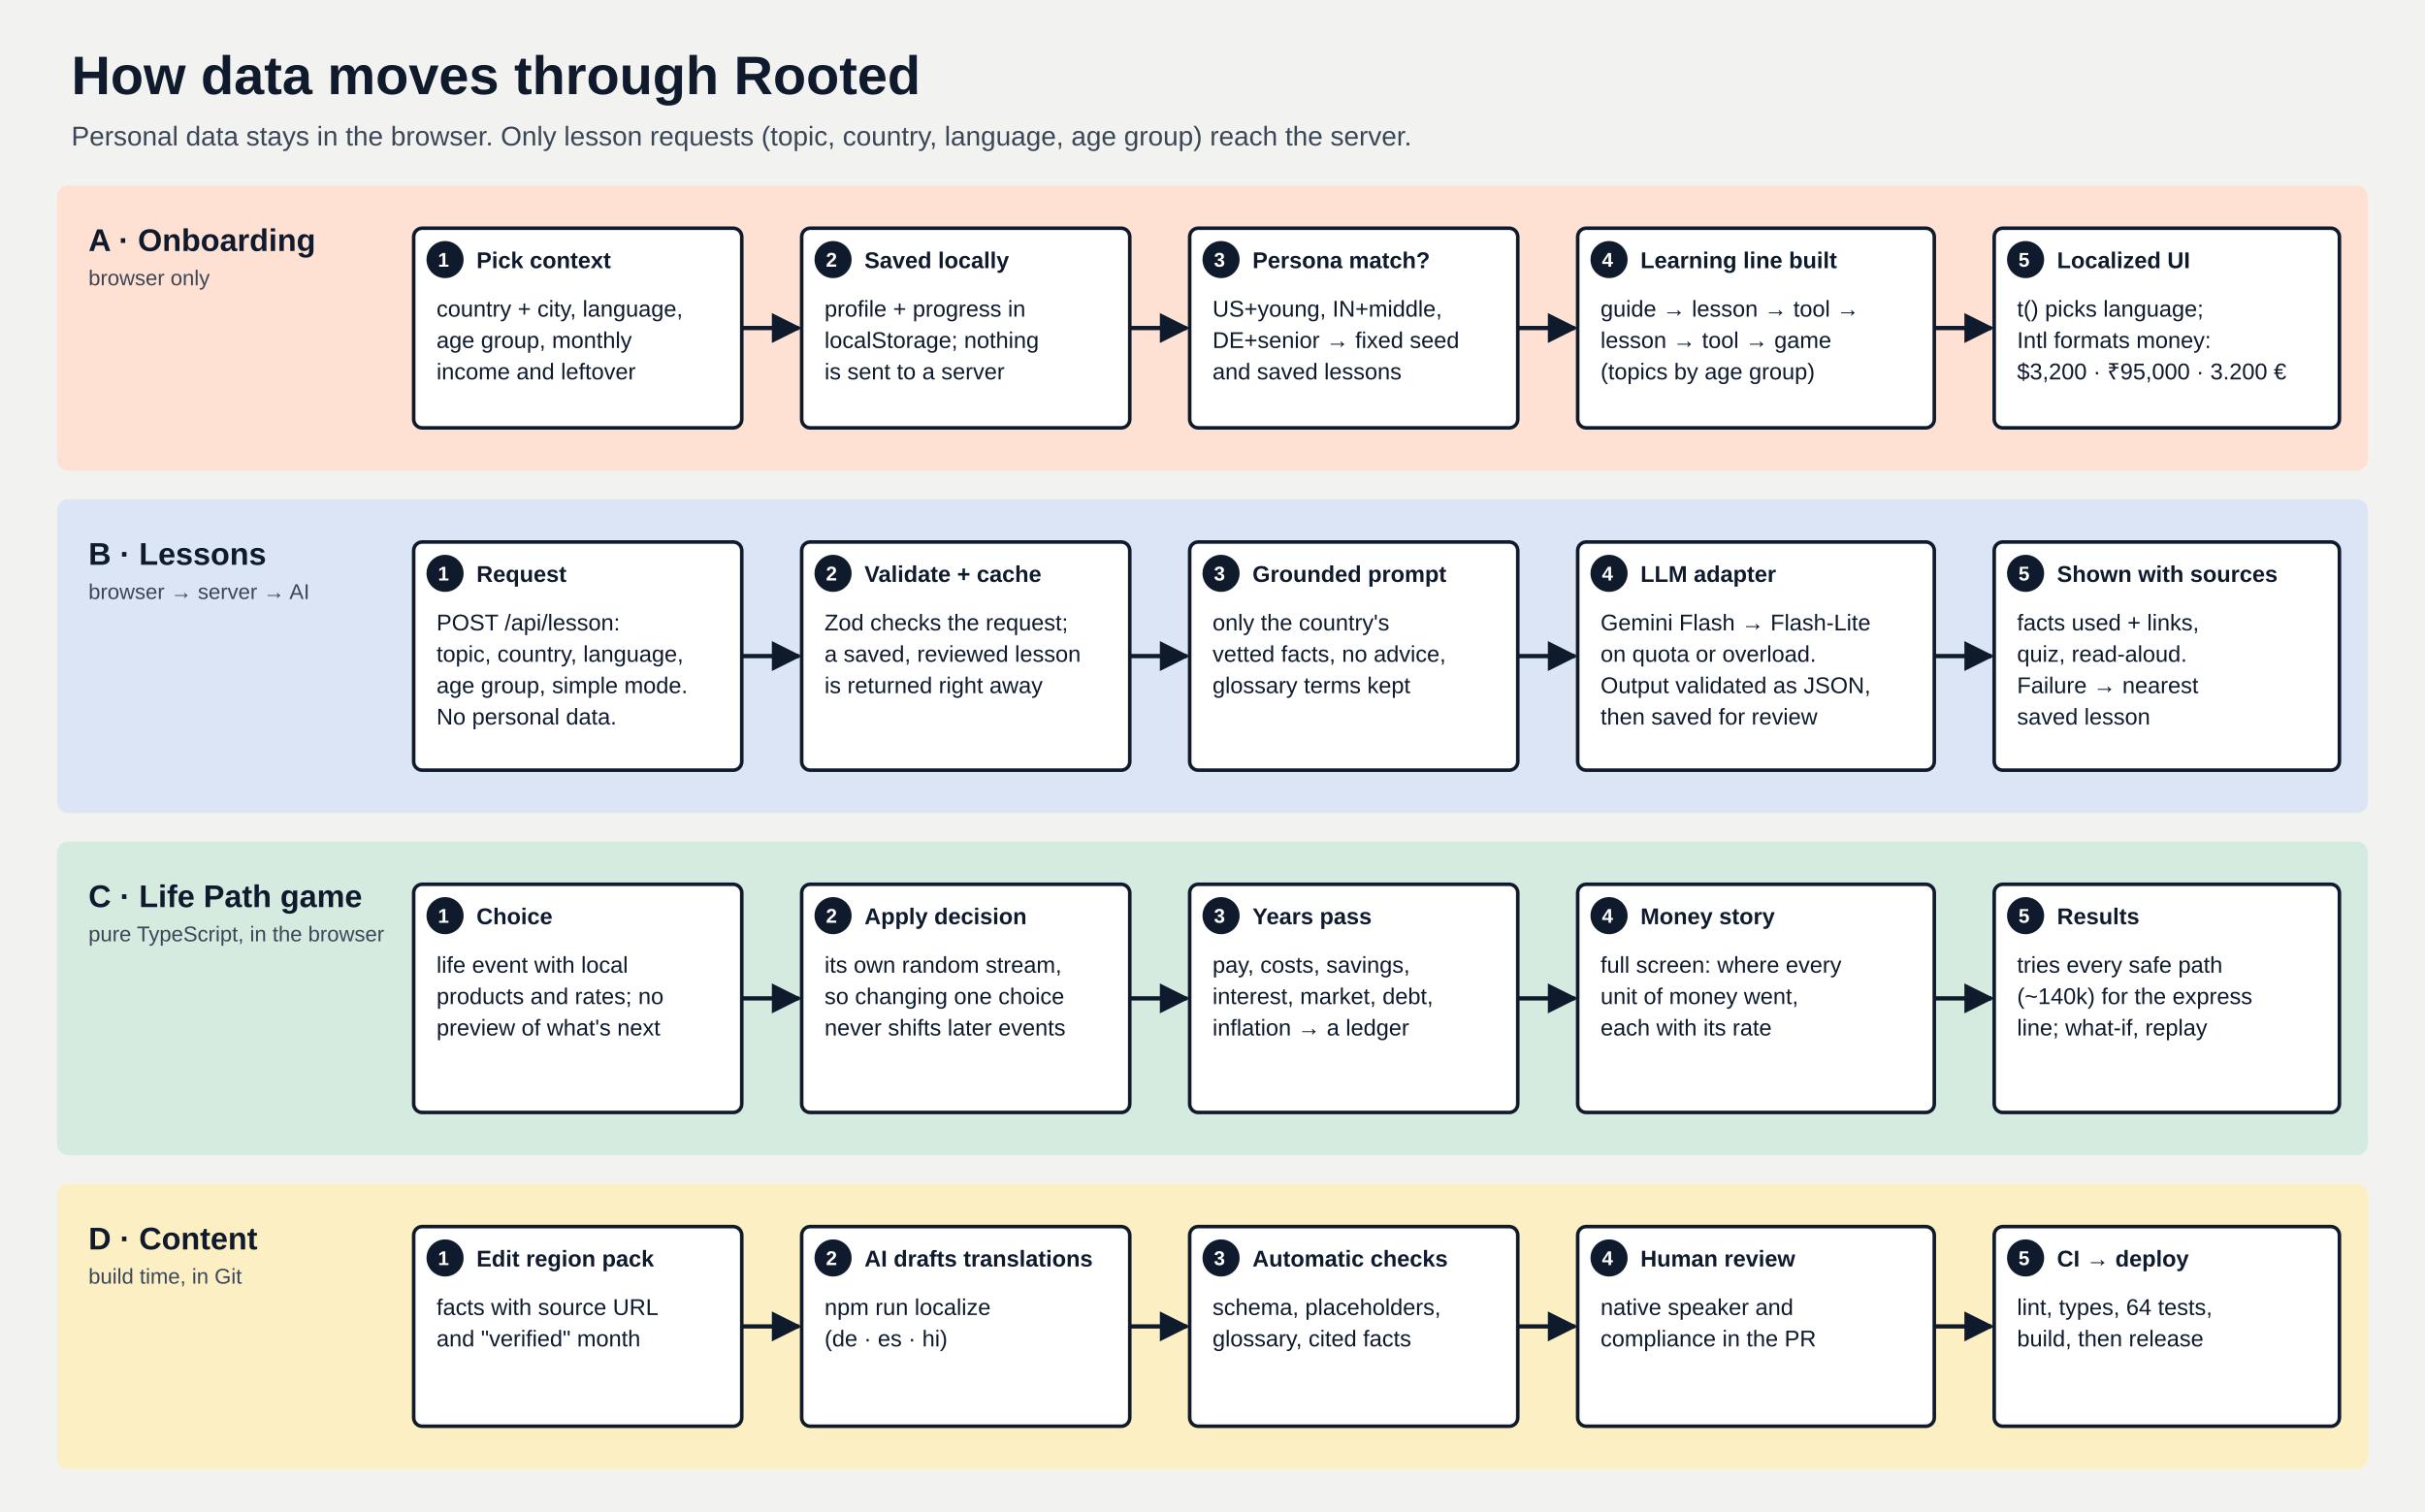
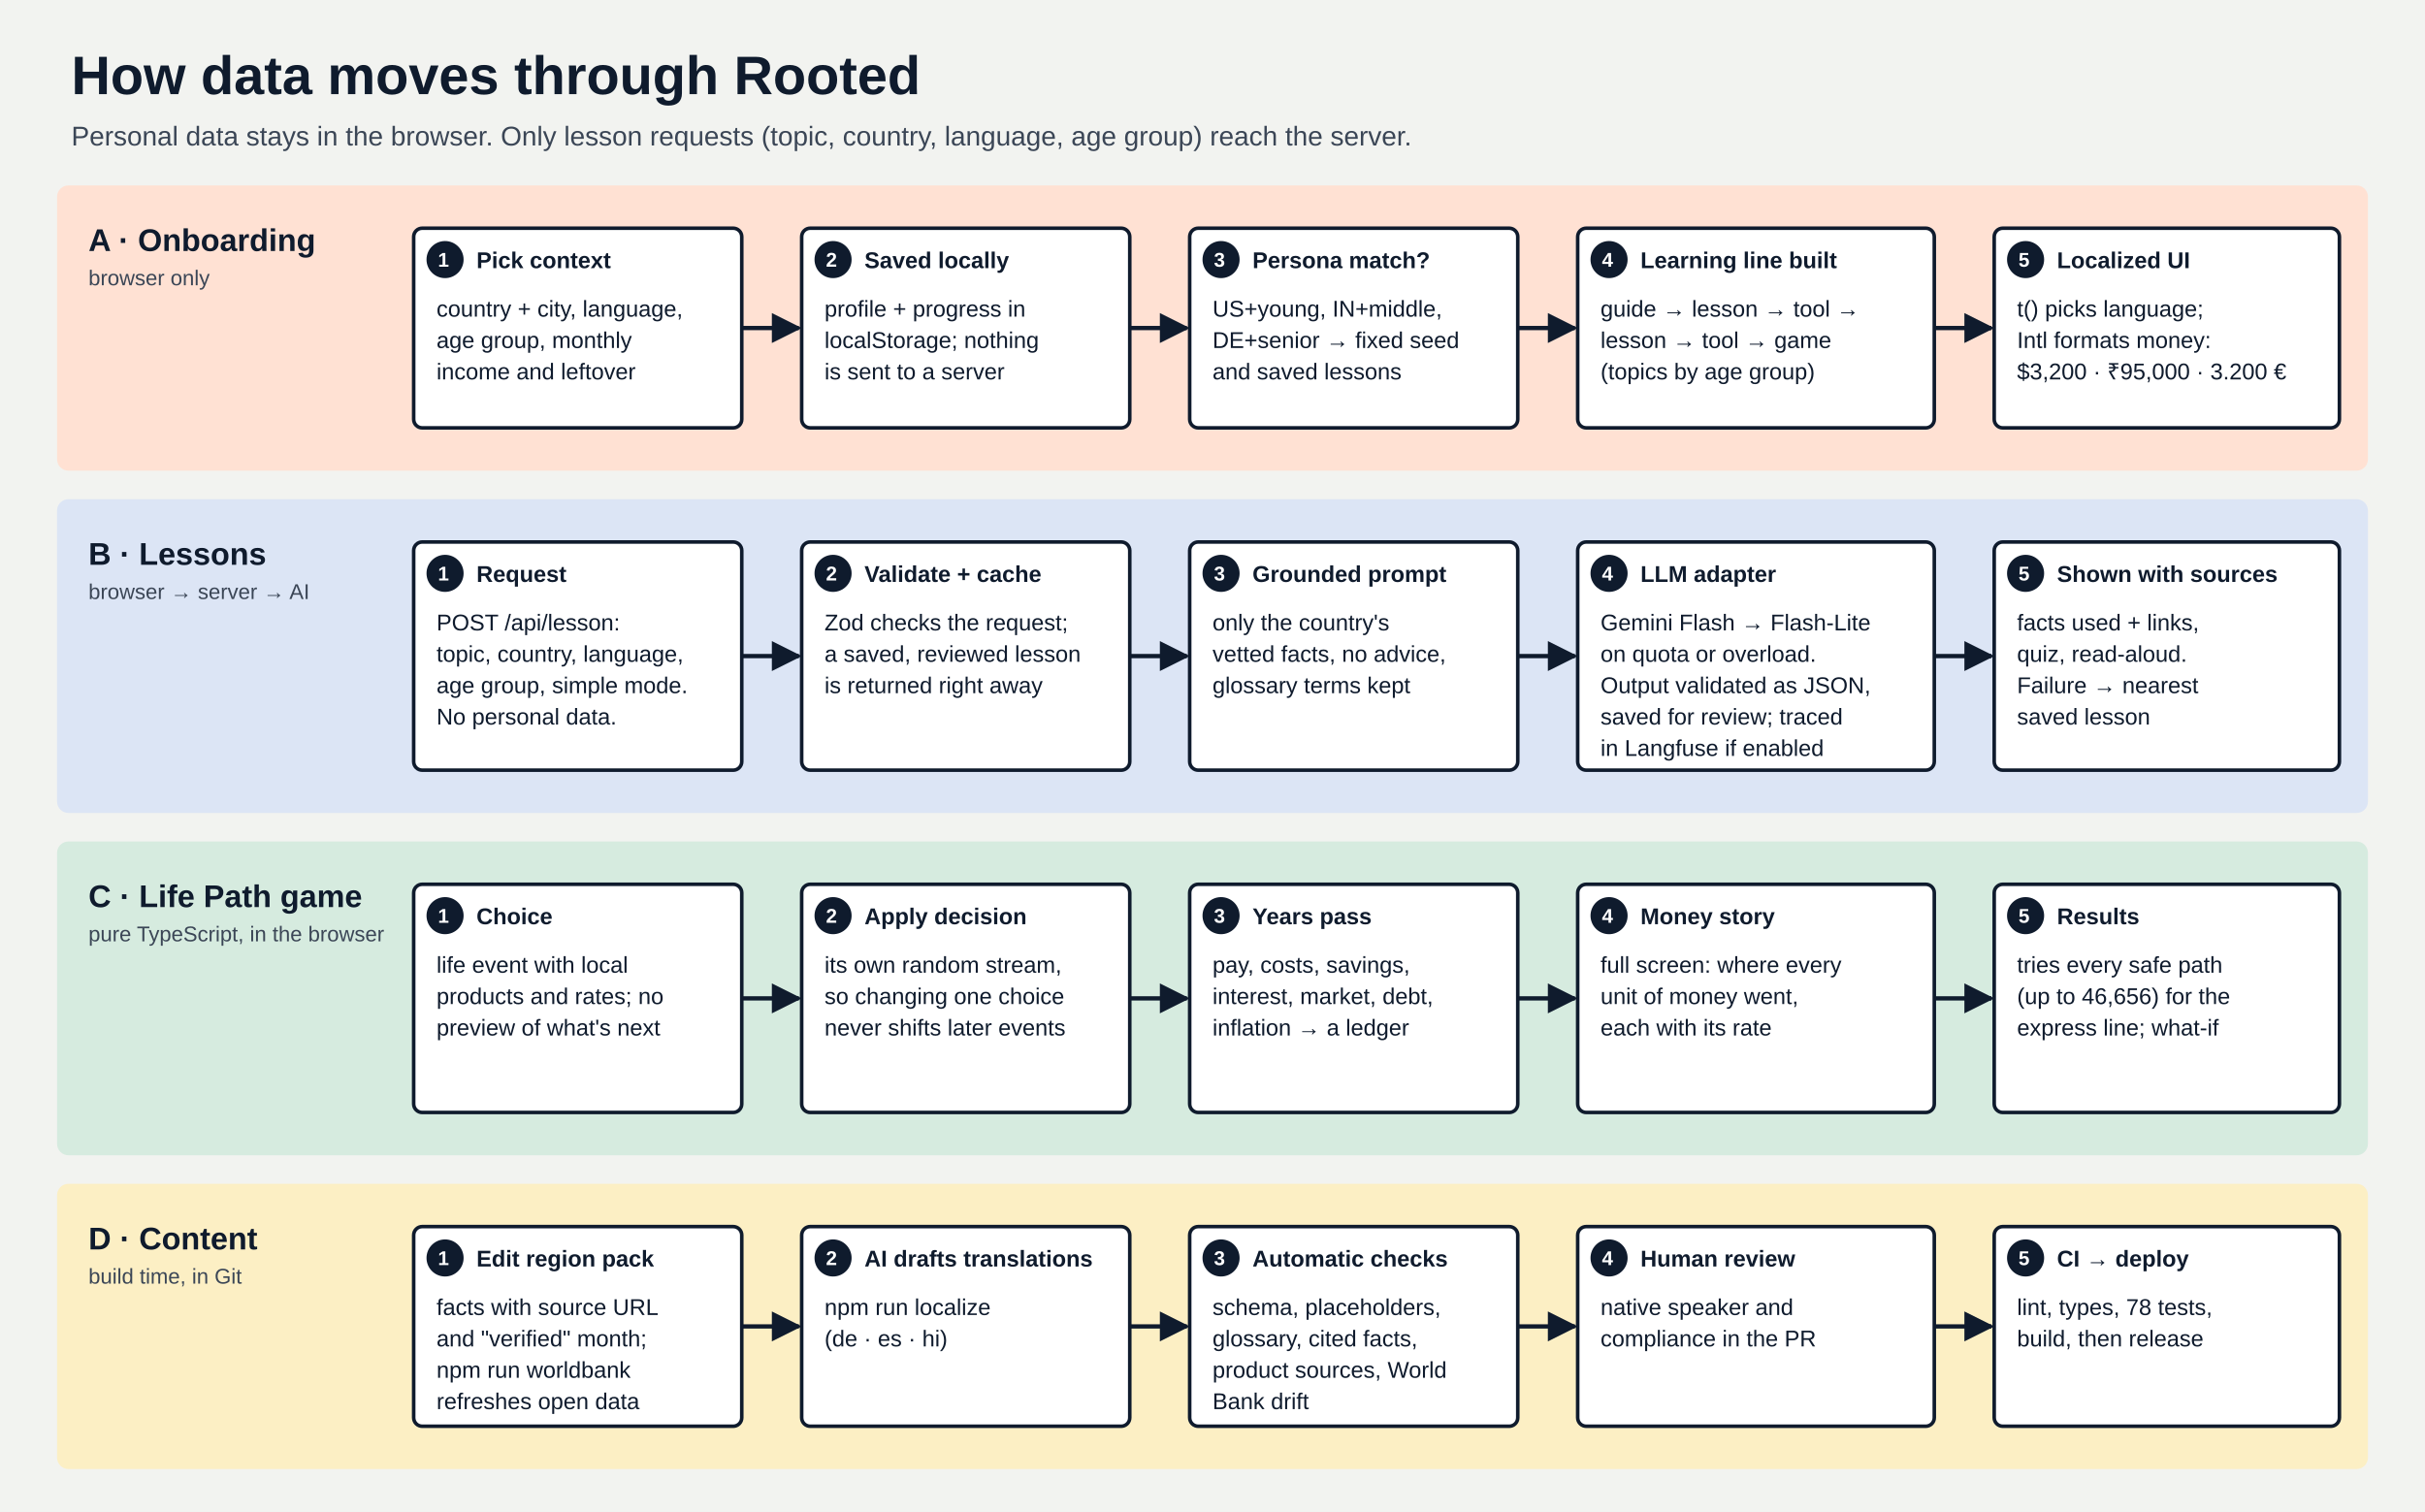
<svg xmlns="http://www.w3.org/2000/svg" viewBox="0 0 1700 1060" width="1700" height="1060" font-family="Atkinson Hyperlegible Next, Atkinson Hyperlegible, Segoe UI, Arial, sans-serif">
  <defs>
    <marker id="a" viewBox="0 0 10 10" refX="9" refY="5" markerWidth="7" markerHeight="7" orient="auto">
      <path d="M0,0 L10,5 L0,10 z" fill="#0F1B2D" />
    </marker>
    <style>
      .lane { font-size: 22px; font-weight: 800; fill: #0F1B2D; }
      .sub { font-size: 15px; fill: #3B4656; }
      .t { font-size: 16px; fill: #0F1B2D; }
      .b { font-weight: 800; }
      .box { fill: #FFFFFF; stroke: #0F1B2D; stroke-width: 2.5; }
      .arrow { stroke: #0F1B2D; stroke-width: 3; fill: none; marker-end: url(#a); }
      .n { font-size: 14px; font-weight: 800; fill: #FFFFFF; }
    </style>
  </defs>
  <rect width="1700" height="1060" fill="#F2F3F0" />
  <text x="50" y="66" font-size="38" font-weight="800" fill="#0F1B2D">How data moves through Rooted</text>
  <text x="50" y="102" font-size="19" fill="#3B4656">Personal data stays in the browser. Only lesson requests (topic, country, language, age group) reach the server.</text>
  <rect x="40" y="130" width="1620" height="200" rx="8" fill="#FFE1D3" />
  <text x="62" y="176" class="lane">A · Onboarding</text>
  <text x="62" y="200" class="sub">browser only</text>
  <g>
    <rect x="290" y="160" width="230" height="140" rx="6" class="box" />
    <circle cx="312" cy="182" r="13" fill="#0F1B2D" />
    <text x="307" y="187" class="n">1</text>
    <text x="334" y="188" class="t b">Pick context</text>
    <text x="306" y="222" class="t">country + city, language,</text>
    <text x="306" y="244" class="t">age group, monthly</text>
    <text x="306" y="266" class="t">income and leftover</text>
    <path d="M520 230 L560 230" class="arrow" />
    <rect x="562" y="160" width="230" height="140" rx="6" class="box" />
    <circle cx="584" cy="182" r="13" fill="#0F1B2D" />
    <text x="579" y="187" class="n">2</text>
    <text x="606" y="188" class="t b">Saved locally</text>
    <text x="578" y="222" class="t">profile + progress in</text>
    <text x="578" y="244" class="t">localStorage; nothing</text>
    <text x="578" y="266" class="t">is sent to a server</text>
    <path d="M792 230 L832 230" class="arrow" />
    <rect x="834" y="160" width="230" height="140" rx="6" class="box" />
    <circle cx="856" cy="182" r="13" fill="#0F1B2D" />
    <text x="851" y="187" class="n">3</text>
    <text x="878" y="188" class="t b">Persona match?</text>
    <text x="850" y="222" class="t">US+young, IN+middle,</text>
    <text x="850" y="244" class="t">DE+senior → fixed seed</text>
    <text x="850" y="266" class="t">and saved lessons</text>
    <path d="M1064 230 L1104 230" class="arrow" />
    <rect x="1106" y="160" width="250" height="140" rx="6" class="box" />
    <circle cx="1128" cy="182" r="13" fill="#0F1B2D" />
    <text x="1123" y="187" class="n">4</text>
    <text x="1150" y="188" class="t b">Learning line built</text>
    <text x="1122" y="222" class="t">guide → lesson → tool →</text>
    <text x="1122" y="244" class="t">lesson → tool → game</text>
    <text x="1122" y="266" class="t">(topics by age group)</text>
    <path d="M1356 230 L1396 230" class="arrow" />
    <rect x="1398" y="160" width="242" height="140" rx="6" class="box" />
    <circle cx="1420" cy="182" r="13" fill="#0F1B2D" />
    <text x="1415" y="187" class="n">5</text>
    <text x="1442" y="188" class="t b">Localized UI</text>
    <text x="1414" y="222" class="t">t() picks language;</text>
    <text x="1414" y="244" class="t">Intl formats money:</text>
    <text x="1414" y="266" class="t">$3,200 · ₹95,000 · 3.200 €</text>
  </g>
  <rect x="40" y="350" width="1620" height="220" rx="8" fill="#DCE5F5" />
  <text x="62" y="396" class="lane">B · Lessons</text>
  <text x="62" y="420" class="sub">browser → server → AI</text>
  <g>
    <rect x="290" y="380" width="230" height="160" rx="6" class="box" />
    <circle cx="312" cy="402" r="13" fill="#0F1B2D" />
    <text x="307" y="407" class="n">1</text>
    <text x="334" y="408" class="t b">Request</text>
    <text x="306" y="442" class="t">POST /api/lesson:</text>
    <text x="306" y="464" class="t">topic, country, language,</text>
    <text x="306" y="486" class="t">age group, simple mode.</text>
    <text x="306" y="508" class="t">No personal data.</text>
    <path d="M520 460 L560 460" class="arrow" />
    <rect x="562" y="380" width="230" height="160" rx="6" class="box" />
    <circle cx="584" cy="402" r="13" fill="#0F1B2D" />
    <text x="579" y="407" class="n">2</text>
    <text x="606" y="408" class="t b">Validate + cache</text>
    <text x="578" y="442" class="t">Zod checks the request;</text>
    <text x="578" y="464" class="t">a saved, reviewed lesson</text>
    <text x="578" y="486" class="t">is returned right away</text>
    <path d="M792 460 L832 460" class="arrow" />
    <rect x="834" y="380" width="230" height="160" rx="6" class="box" />
    <circle cx="856" cy="402" r="13" fill="#0F1B2D" />
    <text x="851" y="407" class="n">3</text>
    <text x="878" y="408" class="t b">Grounded prompt</text>
    <text x="850" y="442" class="t">only the country's</text>
    <text x="850" y="464" class="t">vetted facts, no advice,</text>
    <text x="850" y="486" class="t">glossary terms kept</text>
    <path d="M1064 460 L1104 460" class="arrow" />
    <rect x="1106" y="380" width="250" height="160" rx="6" class="box" />
    <circle cx="1128" cy="402" r="13" fill="#0F1B2D" />
    <text x="1123" y="407" class="n">4</text>
    <text x="1150" y="408" class="t b">LLM adapter</text>
    <text x="1122" y="442" class="t">Gemini Flash → Flash-Lite</text>
    <text x="1122" y="464" class="t">on quota or overload.</text>
    <text x="1122" y="486" class="t">Output validated as JSON,</text>
-     <text x="1122" y="508" class="t">then saved for review</text>
+     <text x="1122" y="508" class="t">saved for review; traced</text>
+     <text x="1122" y="530" class="t">in Langfuse if enabled</text>
    <path d="M1356 460 L1396 460" class="arrow" />
    <rect x="1398" y="380" width="242" height="160" rx="6" class="box" />
    <circle cx="1420" cy="402" r="13" fill="#0F1B2D" />
    <text x="1415" y="407" class="n">5</text>
    <text x="1442" y="408" class="t b">Shown with sources</text>
    <text x="1414" y="442" class="t">facts used + links,</text>
    <text x="1414" y="464" class="t">quiz, read-aloud.</text>
    <text x="1414" y="486" class="t">Failure → nearest</text>
    <text x="1414" y="508" class="t">saved lesson</text>
  </g>
  <rect x="40" y="590" width="1620" height="220" rx="8" fill="#D6EBDF" />
  <text x="62" y="636" class="lane">C · Life Path game</text>
  <text x="62" y="660" class="sub">pure TypeScript, in the browser</text>
  <g>
    <rect x="290" y="620" width="230" height="160" rx="6" class="box" />
    <circle cx="312" cy="642" r="13" fill="#0F1B2D" />
    <text x="307" y="647" class="n">1</text>
    <text x="334" y="648" class="t b">Choice</text>
    <text x="306" y="682" class="t">life event with local</text>
    <text x="306" y="704" class="t">products and rates; no</text>
    <text x="306" y="726" class="t">preview of what's next</text>
    <path d="M520 700 L560 700" class="arrow" />
    <rect x="562" y="620" width="230" height="160" rx="6" class="box" />
    <circle cx="584" cy="642" r="13" fill="#0F1B2D" />
    <text x="579" y="647" class="n">2</text>
    <text x="606" y="648" class="t b">Apply decision</text>
    <text x="578" y="682" class="t">its own random stream,</text>
    <text x="578" y="704" class="t">so changing one choice</text>
    <text x="578" y="726" class="t">never shifts later events</text>
    <path d="M792 700 L832 700" class="arrow" />
    <rect x="834" y="620" width="230" height="160" rx="6" class="box" />
    <circle cx="856" cy="642" r="13" fill="#0F1B2D" />
    <text x="851" y="647" class="n">3</text>
    <text x="878" y="648" class="t b">Years pass</text>
    <text x="850" y="682" class="t">pay, costs, savings,</text>
    <text x="850" y="704" class="t">interest, market, debt,</text>
    <text x="850" y="726" class="t">inflation → a ledger</text>
    <path d="M1064 700 L1104 700" class="arrow" />
    <rect x="1106" y="620" width="250" height="160" rx="6" class="box" />
    <circle cx="1128" cy="642" r="13" fill="#0F1B2D" />
    <text x="1123" y="647" class="n">4</text>
    <text x="1150" y="648" class="t b">Money story</text>
    <text x="1122" y="682" class="t">full screen: where every</text>
    <text x="1122" y="704" class="t">unit of money went,</text>
    <text x="1122" y="726" class="t">each with its rate</text>
    <path d="M1356 700 L1396 700" class="arrow" />
    <rect x="1398" y="620" width="242" height="160" rx="6" class="box" />
    <circle cx="1420" cy="642" r="13" fill="#0F1B2D" />
    <text x="1415" y="647" class="n">5</text>
    <text x="1442" y="648" class="t b">Results</text>
    <text x="1414" y="682" class="t">tries every safe path</text>
-     <text x="1414" y="704" class="t">(~140k) for the express</text>
-     <text x="1414" y="726" class="t">line; what-if, replay</text>
+     <text x="1414" y="704" class="t">(up to 46,656) for the</text>
+     <text x="1414" y="726" class="t">express line; what-if</text>
  </g>
  <rect x="40" y="830" width="1620" height="200" rx="8" fill="#FCEFC4" />
  <text x="62" y="876" class="lane">D · Content</text>
  <text x="62" y="900" class="sub">build time, in Git</text>
  <g>
    <rect x="290" y="860" width="230" height="140" rx="6" class="box" />
    <circle cx="312" cy="882" r="13" fill="#0F1B2D" />
    <text x="307" y="887" class="n">1</text>
    <text x="334" y="888" class="t b">Edit region pack</text>
    <text x="306" y="922" class="t">facts with source URL</text>
-     <text x="306" y="944" class="t">and "verified" month</text>
+     <text x="306" y="944" class="t">and "verified" month;</text>
+     <text x="306" y="966" class="t">npm run worldbank</text>
+     <text x="306" y="988" class="t">refreshes open data</text>
    <path d="M520 930 L560 930" class="arrow" />
    <rect x="562" y="860" width="230" height="140" rx="6" class="box" />
    <circle cx="584" cy="882" r="13" fill="#0F1B2D" />
    <text x="579" y="887" class="n">2</text>
    <text x="606" y="888" class="t b">AI drafts translations</text>
    <text x="578" y="922" class="t">npm run localize</text>
    <text x="578" y="944" class="t">(de · es · hi)</text>
    <path d="M792 930 L832 930" class="arrow" />
    <rect x="834" y="860" width="230" height="140" rx="6" class="box" />
    <circle cx="856" cy="882" r="13" fill="#0F1B2D" />
    <text x="851" y="887" class="n">3</text>
    <text x="878" y="888" class="t b">Automatic checks</text>
    <text x="850" y="922" class="t">schema, placeholders,</text>
-     <text x="850" y="944" class="t">glossary, cited facts</text>
+     <text x="850" y="944" class="t">glossary, cited facts,</text>
+     <text x="850" y="966" class="t">product sources, World</text>
+     <text x="850" y="988" class="t">Bank drift</text>
    <path d="M1064 930 L1104 930" class="arrow" />
    <rect x="1106" y="860" width="250" height="140" rx="6" class="box" />
    <circle cx="1128" cy="882" r="13" fill="#0F1B2D" />
    <text x="1123" y="887" class="n">4</text>
    <text x="1150" y="888" class="t b">Human review</text>
    <text x="1122" y="922" class="t">native speaker and</text>
    <text x="1122" y="944" class="t">compliance in the PR</text>
    <path d="M1356 930 L1396 930" class="arrow" />
    <rect x="1398" y="860" width="242" height="140" rx="6" class="box" />
    <circle cx="1420" cy="882" r="13" fill="#0F1B2D" />
    <text x="1415" y="887" class="n">5</text>
    <text x="1442" y="888" class="t b">CI → deploy</text>
-     <text x="1414" y="922" class="t">lint, types, 64 tests,</text>
+     <text x="1414" y="922" class="t">lint, types, 78 tests,</text>
    <text x="1414" y="944" class="t">build, then release</text>
  </g>
</svg>
